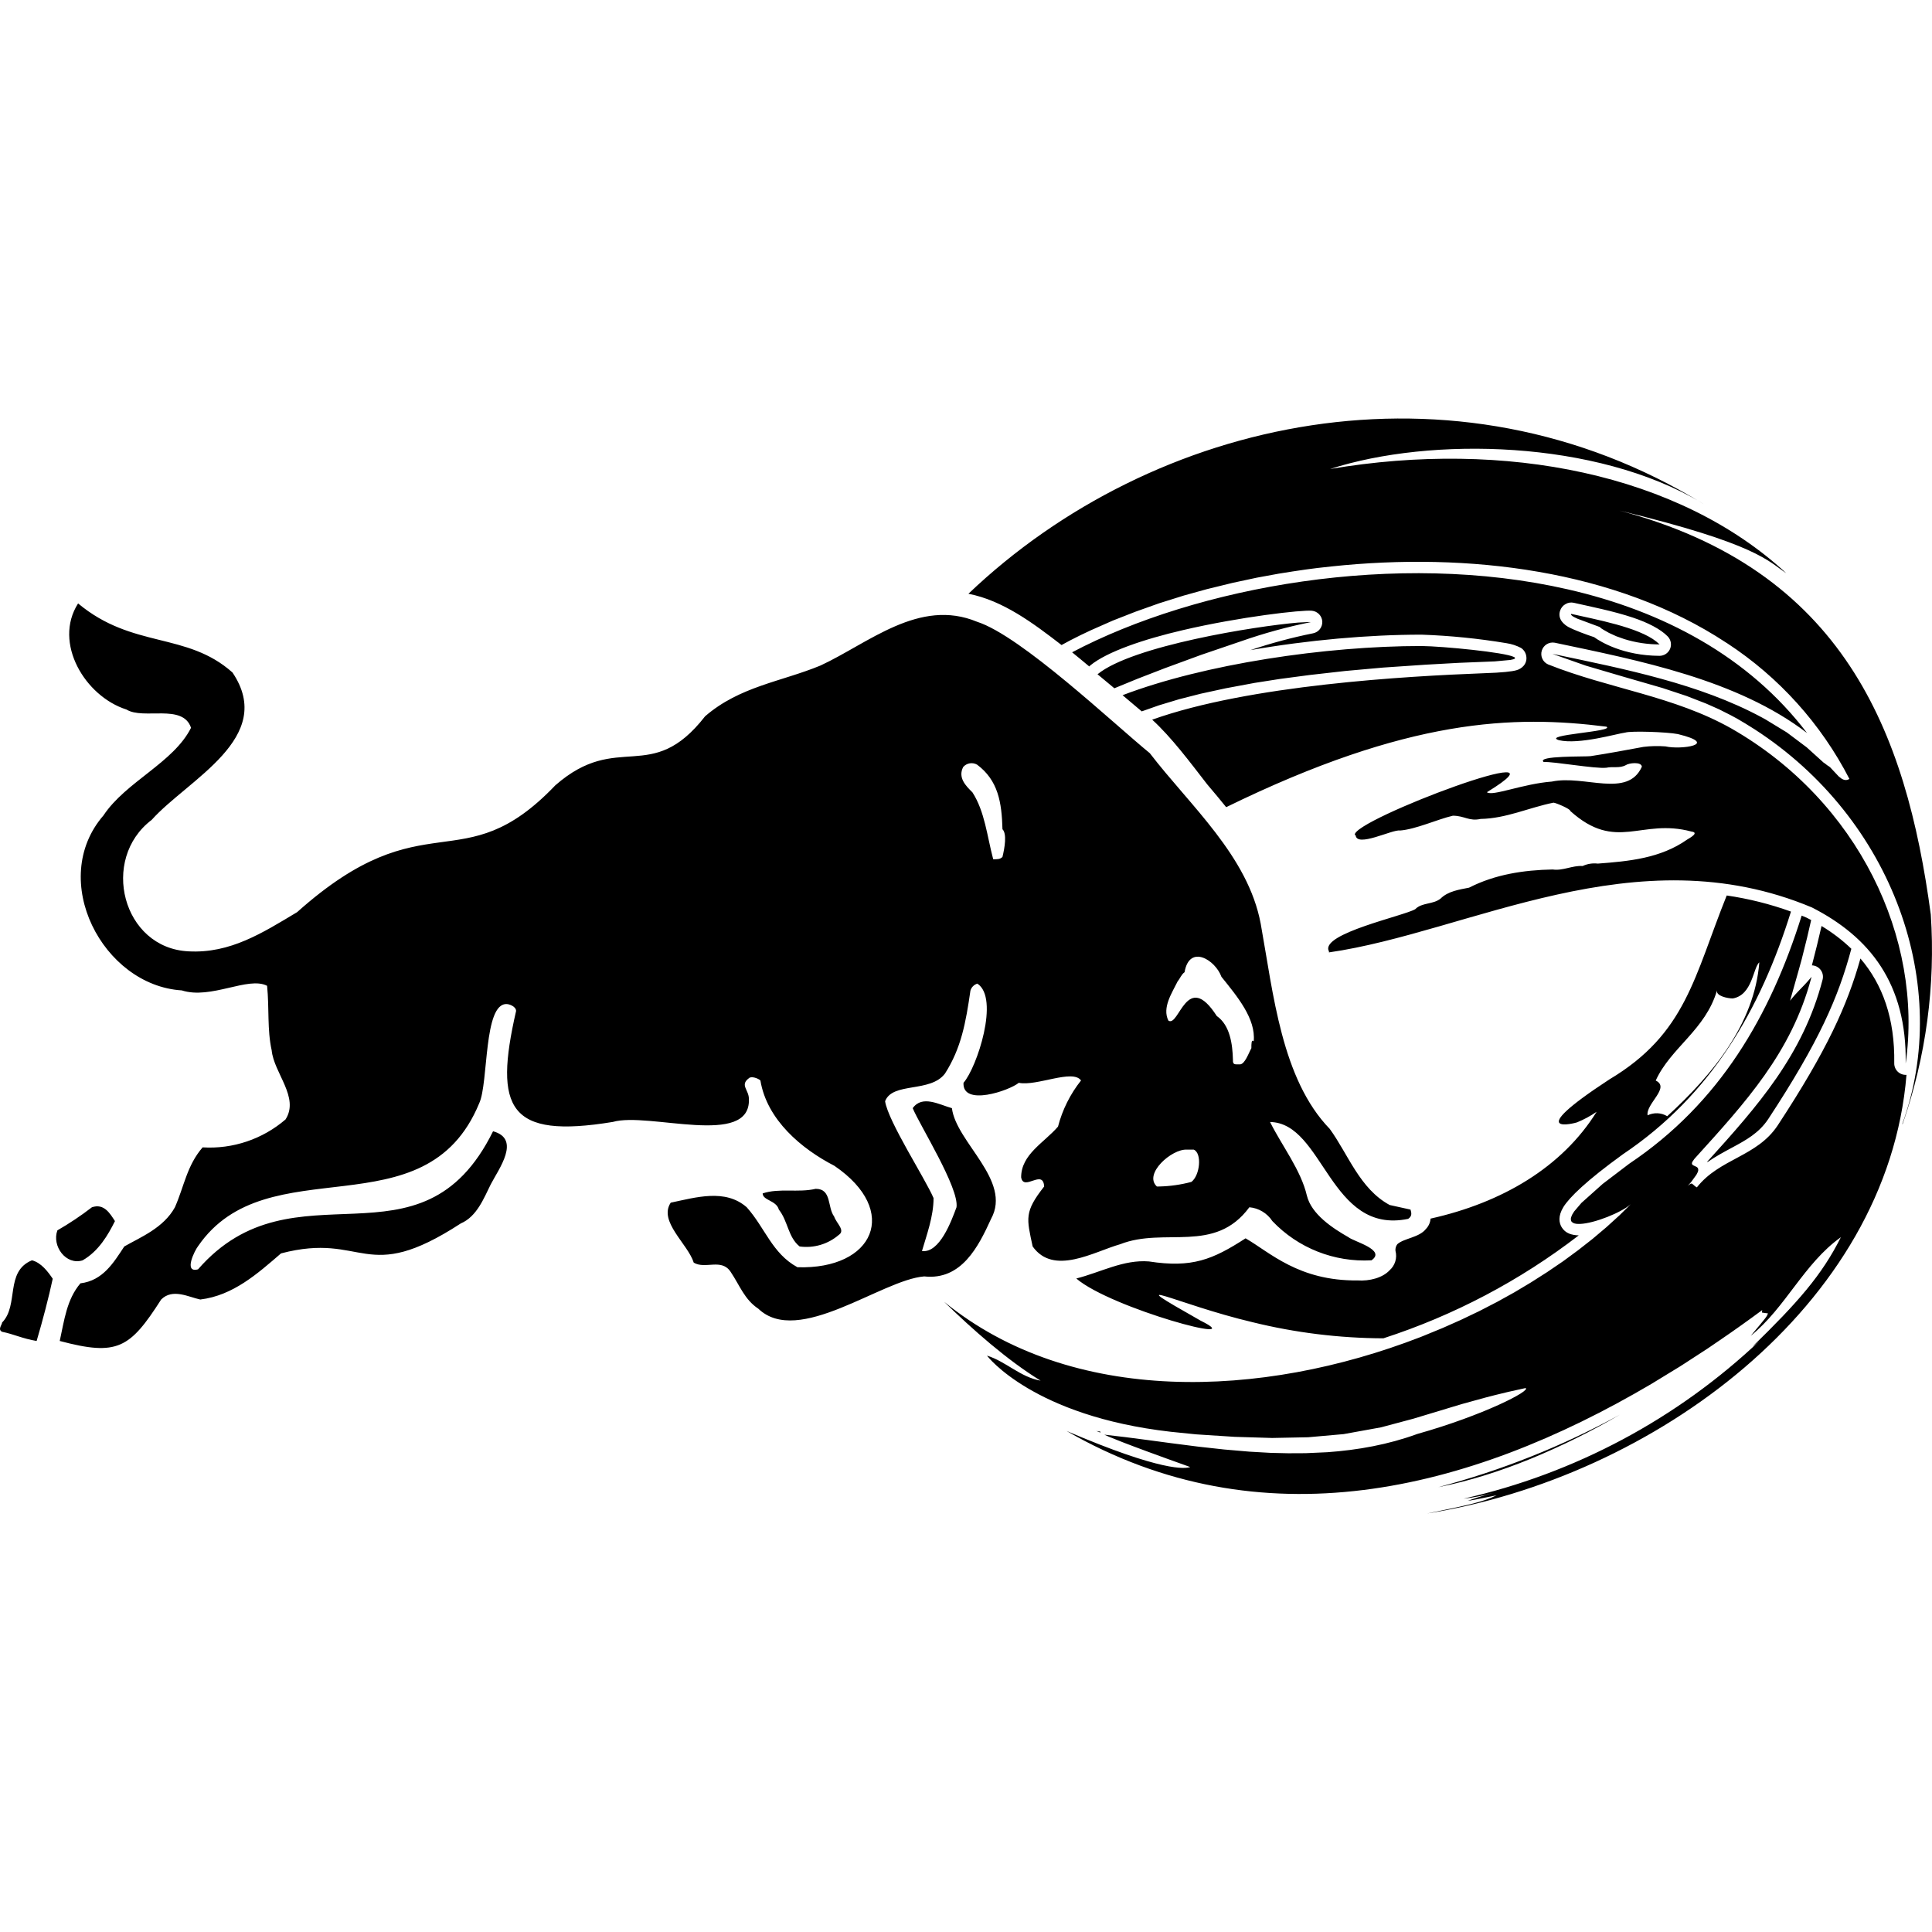
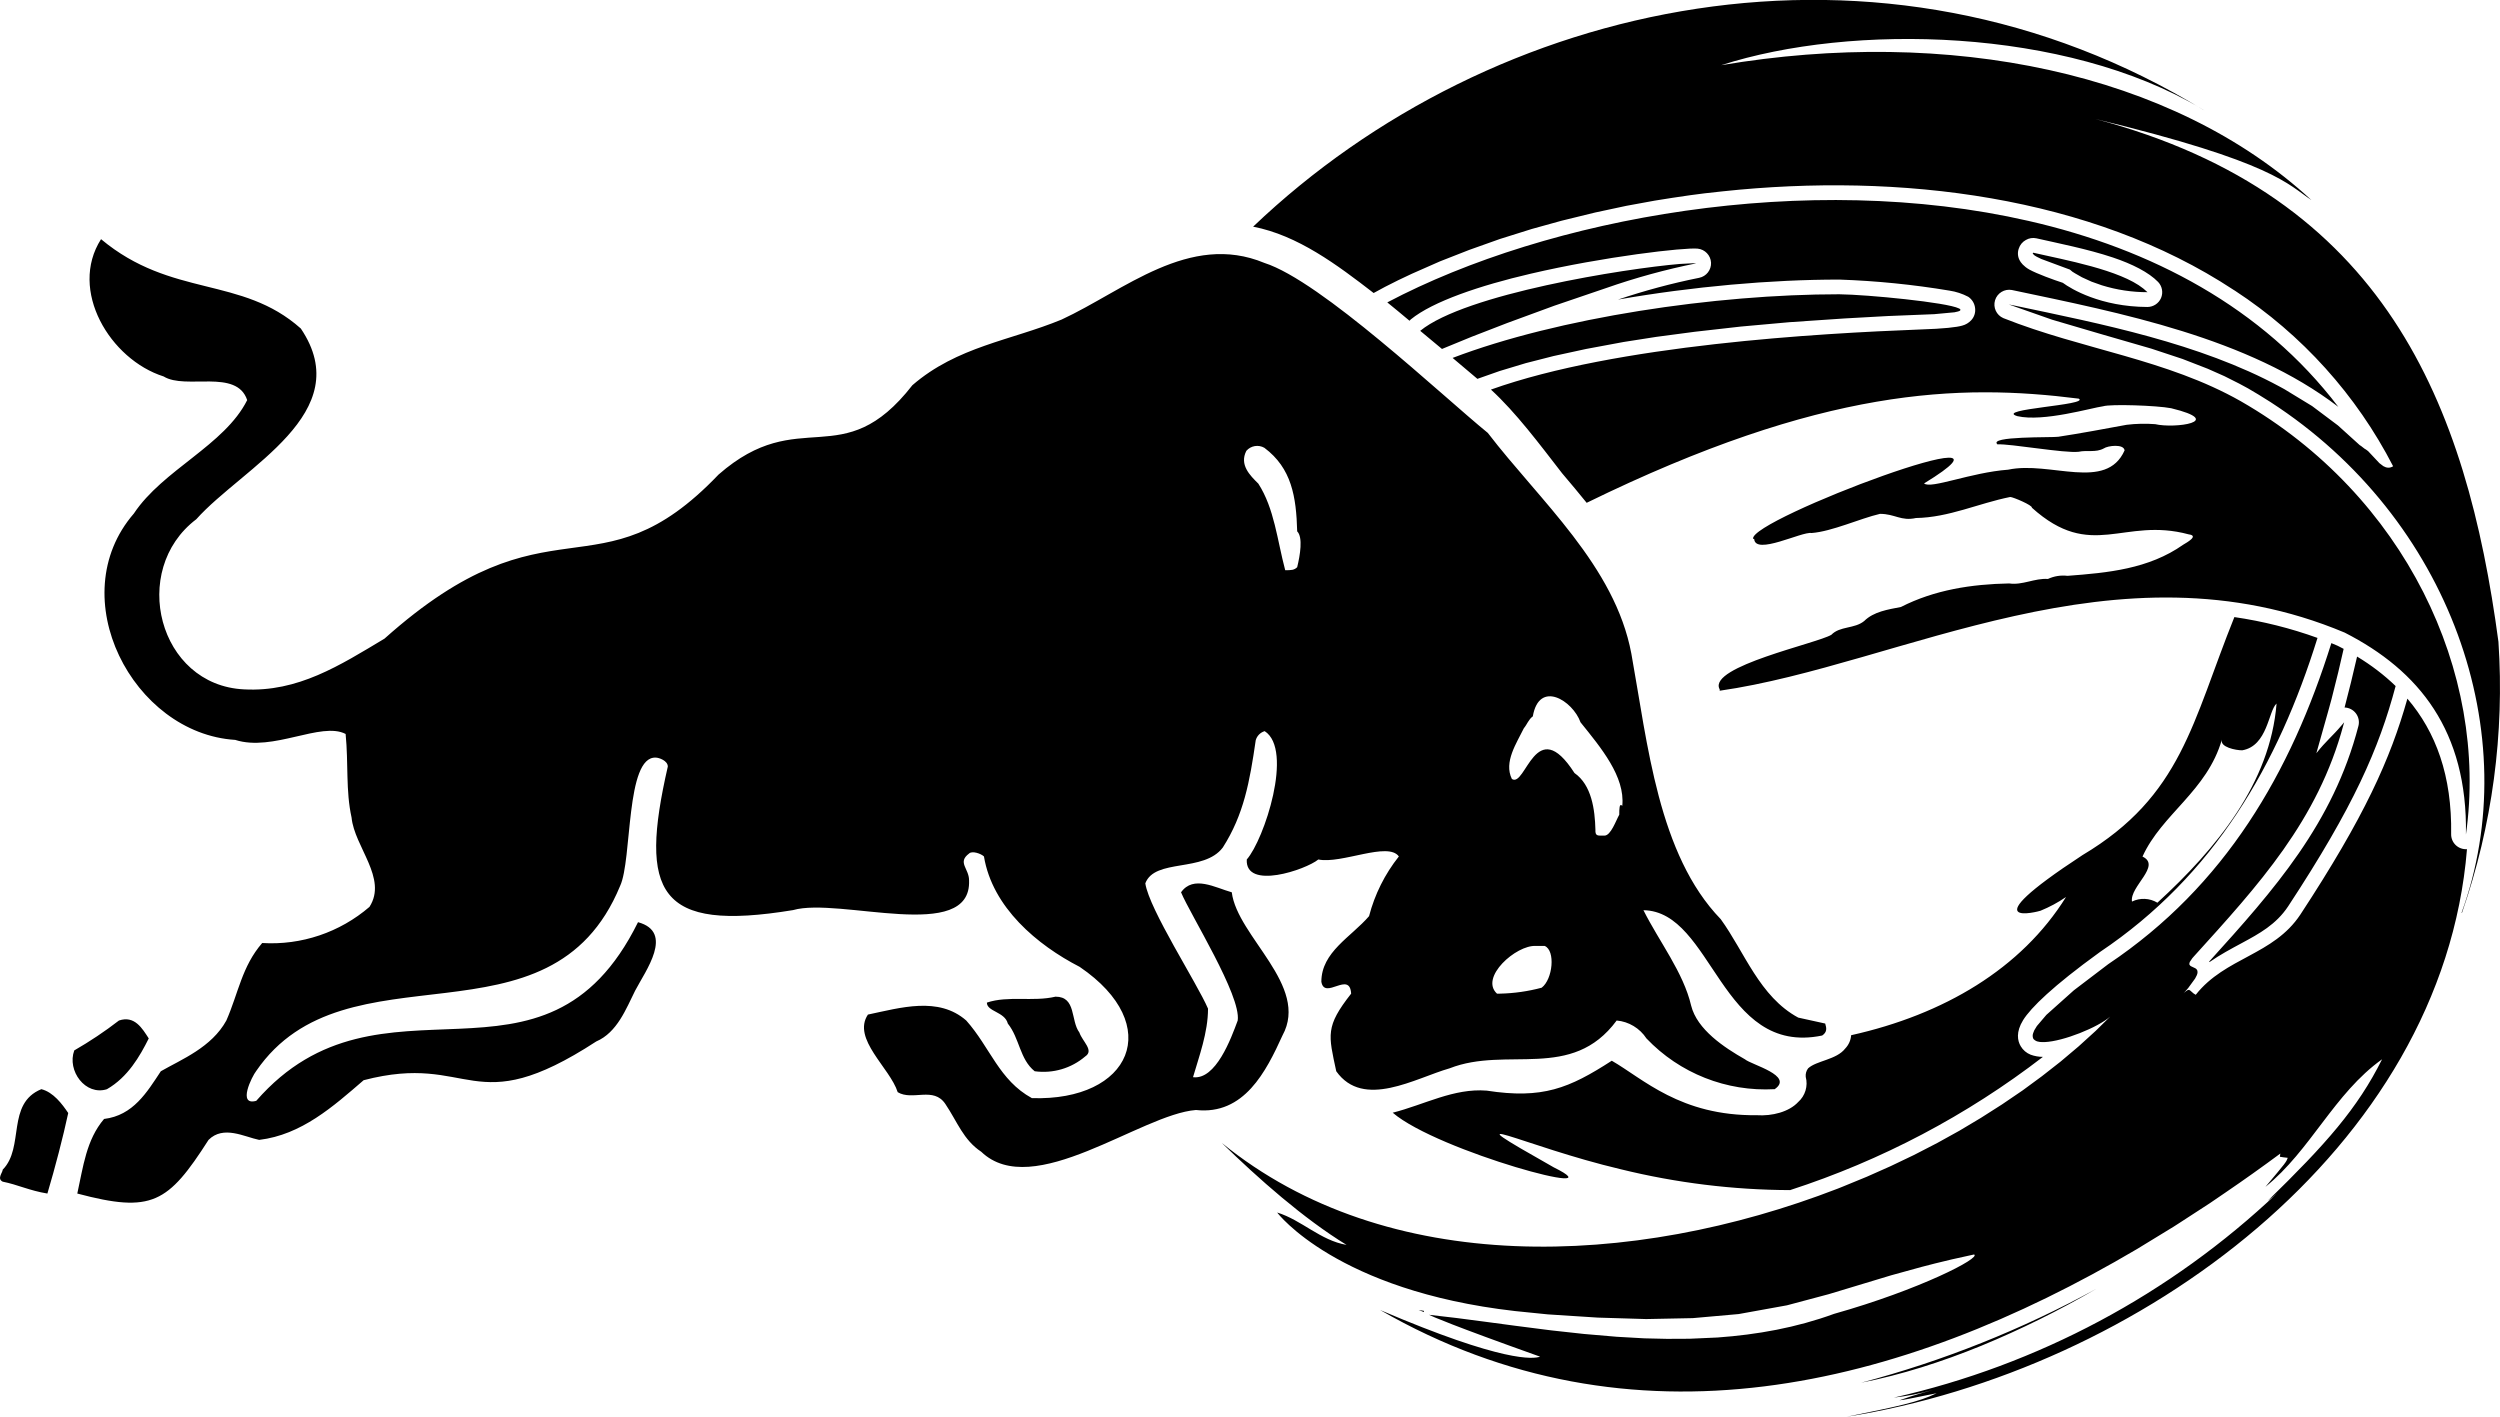
- <svg xmlns="http://www.w3.org/2000/svg" role="img" viewBox="0 0 24 24">
+ <svg xmlns="http://www.w3.org/2000/svg" role="img" viewBox="0 5.2 24 13.6">
  <path d="M22.381 11.374c-.389 1.244-1.019 2.33-2.142 3.082l-.33.251-.264.236-.091.107-.025.041-.011.028-.004.016v.013l.001.009.002.007.002.006.005.007.002.002.01.008.012.007.011.004a.16.16 0 0 0 .046.006h.024c.178-.007.512-.141.629-.245l-.139.137-.164.149-.173.146-.18.141-.185.136-.197.134-.204.13-.206.123-.213.118-.223.115-.226.108-.225.1-.236.097-.045.018c-1.97.763-4.327.854-5.914-.44.353.344.787.728 1.199.98-.251-.043-.429-.237-.666-.311.004.008.575.751 2.282.946l.316.032.48.031.464.014.448-.009.44-.039.464-.084.401-.107.599-.181.294-.081.128-.033c.104-.026.214-.052.333-.077l.041-.009c.073.031-.524.339-1.344.57-.361.132-.739.2-1.119.227l-.269.012-.216.001-.218-.005-.264-.015-.315-.027-.31-.034-.056-.007c-.401-.049-.781-.107-1.122-.143h-.006.006c.03.015.209.096 1.067.402-.061.022-.346.061-1.536-.448 2.417 1.392 4.988.759 7.266-.585l.352-.215.053-.034.294-.191.151-.103c.178-.121.353-.246.526-.374 0 .009-.004.021-.004.031a.963.963 0 0 0 .075.01c-.014.041-.014.041-.214.279.435-.351.659-.896 1.12-1.225-.236.473-.538.813-1.1 1.361.033-.024.064-.051.095-.078l.028-.026-.028.026a7.88 7.88 0 0 1-3.682 1.965c.126-.014.251-.039.373-.073-.22.061-.227.068-.32.099.058-.007.058-.007.358-.068-.175.086-.377.127-.865.226 2.806-.444 5.721-2.571 5.956-5.449a.142.142 0 0 1-.152-.143c.009-.562-.147-.982-.42-1.302-.163.58-.413 1.136-1.027 2.072-.26.393-.72.41-1.005.771l-.021-.013-.032-.028-.005-.003-.004-.002-.001-.001h-.003l-.007.001h-.003l-.001.001a.193.193 0 0 0-.058.051l.062-.07.067-.092.016-.031.005-.014.002-.01v-.01l-.001-.009-.001-.003-.002-.004-.001-.003-.003-.003a.027.027 0 0 0-.005-.006l-.009-.006-.04-.019-.006-.004-.004-.004-.002-.003-.002-.002-.002-.006v-.006l.001-.007.004-.011.023-.034.014-.016c.622-.687 1.192-1.306 1.438-2.228l.006-.021-.027.032c-.087.103-.147.147-.24.265l.11-.39.035-.127.065-.26.052-.225a.859.859 0 0 0-.118-.055Zm-2.257 6.199a9.006 9.006 0 0 1-1.105.547c-.38.155-.768.279-1.152.354a10.026 10.026 0 0 0 2.257-.901Zm-6.505.203.051.02-.001-.012-.05-.008Zm3.644-2.807c-.372-.201-.515-.63-.744-.945-.6-.62-.701-1.681-.858-2.549-.158-.843-.878-1.467-1.378-2.119-.443-.361-1.599-1.457-2.145-1.632-.72-.299-1.348.267-1.947.544-.487.201-1.002.258-1.432.63-.674.865-1.079.173-1.861.858-1.165 1.22-1.606.146-3.207 1.575-.429.257-.831.515-1.348.487-.823-.039-1.103-1.145-.459-1.633.449-.502 1.552-1.019 1.004-1.831-.57-.508-1.24-.292-1.918-.858-.313.49.087 1.155.601 1.318.211.131.701-.078.802.227-.217.434-.81.669-1.088 1.089-.693.8-.009 2.112.973 2.173.363.117.825-.179 1.06-.057.028.286 0 .544.057.802.027.282.348.584.172.858-.285.245-.654.37-1.03.347-.195.225-.228.48-.344.744-.142.258-.428.372-.629.487-.133.201-.265.424-.545.458-.171.201-.2.458-.257.716.716.19.87.094 1.26-.515.143-.143.344-.029.486 0 .407-.049.711-.321 1.003-.573 1.042-.272 1.032.41 2.233-.372.201-.086.287-.315.373-.487.1-.192.378-.562.028-.658-.899 1.819-2.464.338-3.665 1.715-.184.051-.041-.235 0-.287.862-1.256 2.823-.15 3.493-1.776.117-.25.051-1.247.343-1.232.029 0 .115.029.115.086-.278 1.214-.094 1.591 1.202 1.378.444-.128 1.716.325 1.69-.286 0-.114-.115-.171 0-.257.028-.029.114 0 .143.028.081.49.511.85.919 1.06.823.56.49 1.291-.459 1.26-.315-.172-.4-.487-.63-.745-.267-.234-.633-.122-.944-.057-.155.233.212.511.286.745.143.086.344-.058.458.114.115.171.172.344.344.458.496.476 1.532-.36 2.061-.401.463.051.674-.371.831-.716.261-.477-.434-.948-.487-1.374-.158-.044-.368-.167-.487 0 .088.213.579.993.544 1.231-.064.173-.21.572-.429.544.058-.2.144-.428.144-.658-.105-.245-.565-.953-.602-1.203.092-.242.562-.102.744-.344.201-.315.258-.629.316-1.03a.127.127 0 0 1 .086-.087c.279.18-.005 1.042-.172 1.232-.016.297.568.098.687 0 .221.046.67-.175.773-.029a1.545 1.545 0 0 0-.286.573c-.172.2-.458.344-.458.63.031.18.273-.11.286.114-.249.317-.218.394-.143.745.261.368.761.065 1.088-.028.552-.217 1.172.126 1.604-.459.116.01.222.074.286.172.319.335.769.513 1.231.487.188-.13-.222-.233-.286-.287-.201-.114-.459-.286-.516-.515-.075-.32-.306-.613-.458-.916.669.01.739 1.406 1.716 1.203.048-.033.043-.069.029-.115l-.259-.057Zm-16.866.687c-.339.139-.159.558-.371.773 0 .028-.058.086 0 .115.142.028.257.086.429.114.076-.256.15-.541.2-.773-.058-.086-.143-.2-.258-.229Zm17.317-.39c-.085.109-.274.115-.356.19a.115.115 0 0 0-.023.082.24.24 0 0 1-.073.242c-.087.094-.25.136-.397.126-.734.008-1.092-.351-1.392-.523-.41.265-.665.37-1.201.287-.315-.025-.596.134-.902.212.434.372 2.193.844 1.545.524-1.072-.607-.295-.203.645.019a6.905 6.905 0 0 0 1.625.2 8.043 8.043 0 0 0 2.427-1.279.342.342 0 0 1-.118-.021.192.192 0 0 1-.095-.081c-.031-.052-.048-.136.023-.251.074-.119.286-.327.734-.651a.014.014 0 0 1 .004-.003c1.097-.736 1.71-1.8 2.088-3.015a4.09 4.09 0 0 0-.798-.2c-.405 1.006-.503 1.716-1.458 2.285-1.108.725-.414.539-.403.534.086-.035.168-.079.245-.132-.429.689-1.174 1.129-2.063 1.327a.206.206 0 0 1-.057.128Zm-16.687.39c.2-.115.315-.315.401-.487-.062-.096-.136-.223-.286-.172-.137.106-.28.201-.429.287-.072.194.107.439.315.372h-.001Zm8.648-.63c.114.143.114.343.258.458a.617.617 0 0 0 .486-.143c.086-.057-.028-.143-.057-.229-.086-.115-.028-.344-.229-.344-.217.051-.455-.012-.659.057 0 .087.172.087.201.201Zm5.125-.344a1.694 1.694 0 0 1-.4.057h-.029c-.169-.156.184-.468.372-.458h.086c.105.044.078.32-.029.401Zm7.828-3.179c-.038.169-.078.328-.12.489a.142.142 0 0 1 .133.177c-.243.936-.807 1.571-1.433 2.262l.003.005c.1-.07.207-.127.313-.184.163-.088.326-.176.442-.351.632-.962.872-1.515 1.032-2.115-.11-.106-.233-.2-.37-.283Zm-.948-2.516.117.073c1.725 1.116 2.457 3.197 1.833 4.905l.006-.005c.29-.834.408-1.718.349-2.599-.306-2.281-1.087-4.283-3.87-5.019 1.721.416 1.85.631 2.075.779-1.337-1.235-3.49-1.664-5.667-1.295 1.253-.404 3.303-.361 4.61.417l.031.019c-3.108-1.906-6.839-1.075-9.134 1.114.429.083.806.366 1.157.637l.109-.059.127-.064.131-.062.27-.119.281-.11.295-.105.306-.096.285-.079.323-.079.299-.064.273-.05.17-.027.17-.025.138-.018.172-.019c1.705-.182 3.539.045 4.907.946l.013.008a4.445 4.445 0 0 1 1.518 1.685c-.033.021-.065.016-.094-.001l-.038-.029-.108-.115-.02-.015c-.014-.005-.046-.036-.061-.043l-.209-.189-.248-.186-.266-.162-.044-.024c-.773-.418-1.714-.603-2.55-.779l-.051-.01.415.146.459.135.494.143.299.099.242.094.16.071.143.072.085.046.098.058Zm-1.112 4.436c.186-.409.62-.629.762-1.123-.021.073.134.103.195.103.245-.042.251-.379.33-.449-.061.766-.578 1.393-1.144 1.912a.255.255 0 0 0-.244-.011c-.024-.144.286-.344.101-.432Zm-5.023-.402c-.032.056-.081.202-.143.201-.062-.001-.089.009-.086-.057-.005-.193-.036-.429-.201-.544-.374-.582-.468.147-.601.057-.08-.162.046-.345.115-.487.032-.038.044-.083.086-.114.061-.353.383-.152.458.057.197.245.429.521.401.802-.029-.029-.029.028-.029.085Zm-.549-3.278c-.217-.28-.442-.582-.683-.803 1.207-.431 3.157-.54 4.121-.577.228-.007.352-.022.403-.037a.18.18 0 0 0 .087-.052.143.143 0 0 0 .037-.115.15.15 0 0 0-.066-.11.573.573 0 0 0-.18-.059 8.12 8.12 0 0 0-1.056-.106h-.002c-.657 0-1.409.067-2.124.192.255-.086.515-.156.779-.209a.142.142 0 0 0 .114-.146.143.143 0 0 0-.128-.134c-.122-.013-.895.075-1.605.241-.485.113-.938.266-1.149.438a.08.08 0 0 0-.013.013c-.071-.06-.143-.119-.213-.176 1.546-.816 4.032-1.269 6.157-.782 1.178.269 2.246.83 2.973 1.785-.868-.665-2.087-.901-3.134-1.122a.142.142 0 0 0-.082.27c.762.303 1.566.393 2.28.798 1.572.902 2.381 2.603 2.161 4.159.016-.994-.449-1.573-1.164-1.938-2.191-.92-4.263.309-6 .558v-.014l-.003-.005c-.1-.215.937-.435 1.075-.518.082-.085.222-.056.315-.132.092-.091.23-.111.353-.135.323-.165.679-.219 1.039-.226.127.019.245-.052.372-.043a.347.347 0 0 1 .188-.03c.385-.029.779-.065 1.111-.299.035-.021.153-.086.053-.099-.629-.17-.932.26-1.506-.256.009-.022-.181-.103-.208-.103-.304.061-.589.197-.905.202-.144.032-.201-.04-.345-.04-.193.045-.46.169-.657.184-.092-.017-.542.218-.551.056a.017.017 0 0 1-.01 0c-.048-.182 2.822-1.254 1.641-.532.065.056.447-.105.807-.132.404-.086.941.211 1.118-.185-.007-.065-.162-.046-.2-.019-.077.042-.16.014-.241.032-.135.016-.66-.079-.779-.071-.095-.081.528-.064.583-.073.205-.031.452-.077.657-.115.091-.011.183-.013.274-.006.186.044.684-.024.153-.153-.14-.027-.581-.041-.652-.019-.108.014-.576.153-.825.095-.225-.068.7-.106.59-.168-1.148-.145-2.457-.109-4.724 1-.072-.089-.15-.183-.236-.284Zm-2.543.902c-.029.029-.058.029-.115.029-.077-.29-.104-.592-.258-.831-.08-.079-.184-.181-.115-.315a.138.138 0 0 1 .173-.029c.262.196.306.469.315.802.057.057.028.229 0 .344Zm9.227-1.658Zm-7.497-.15.213-.075.252-.076.266-.068.313-.068.36-.067.313-.049.37-.049.442-.05.467-.042.53-.036.414-.023.446-.018.194-.018.035-.008.013-.005.005-.003v-.001l.003-.002v-.001l.001-.004c0-.002-.001-.004-.004-.007l-.004-.003-.006-.003c-.113-.058-.879-.133-1.149-.136-1.19 0-2.697.224-3.712.611l.238.201Zm2.074-1.11.027.001a6.503 6.503 0 0 0-.867.238l-.496.169-.452.166-.341.132-.285.117-.209-.174c.434-.355 1.968-.598 2.491-.642l.132-.007Zm3.546.188c.08.059.363.23.812.232a.143.143 0 0 0 .131-.086.143.143 0 0 0-.028-.154c-.09-.093-.249-.173-.434-.235-.245-.082-.537-.139-.734-.184a.14.14 0 0 0-.102.016.143.143 0 0 0-.068.083.14.14 0 0 0 .008.111c.01.021.039.059.094.09.075.041.234.099.321.127Zm-.287-.278c-.003-.004-.002-.008.003-.011.302.069.834.165 1.057.344l.04.035a1.47 1.47 0 0 1-.438-.066l-.099-.035-.092-.042-.065-.037a.216.216 0 0 1-.05-.036h.001l-.277-.103-.043-.021a.106.106 0 0 1-.037-.028Zm.305.284.002.001a.203.203 0 0 0-.002-.001Z" />
</svg>
